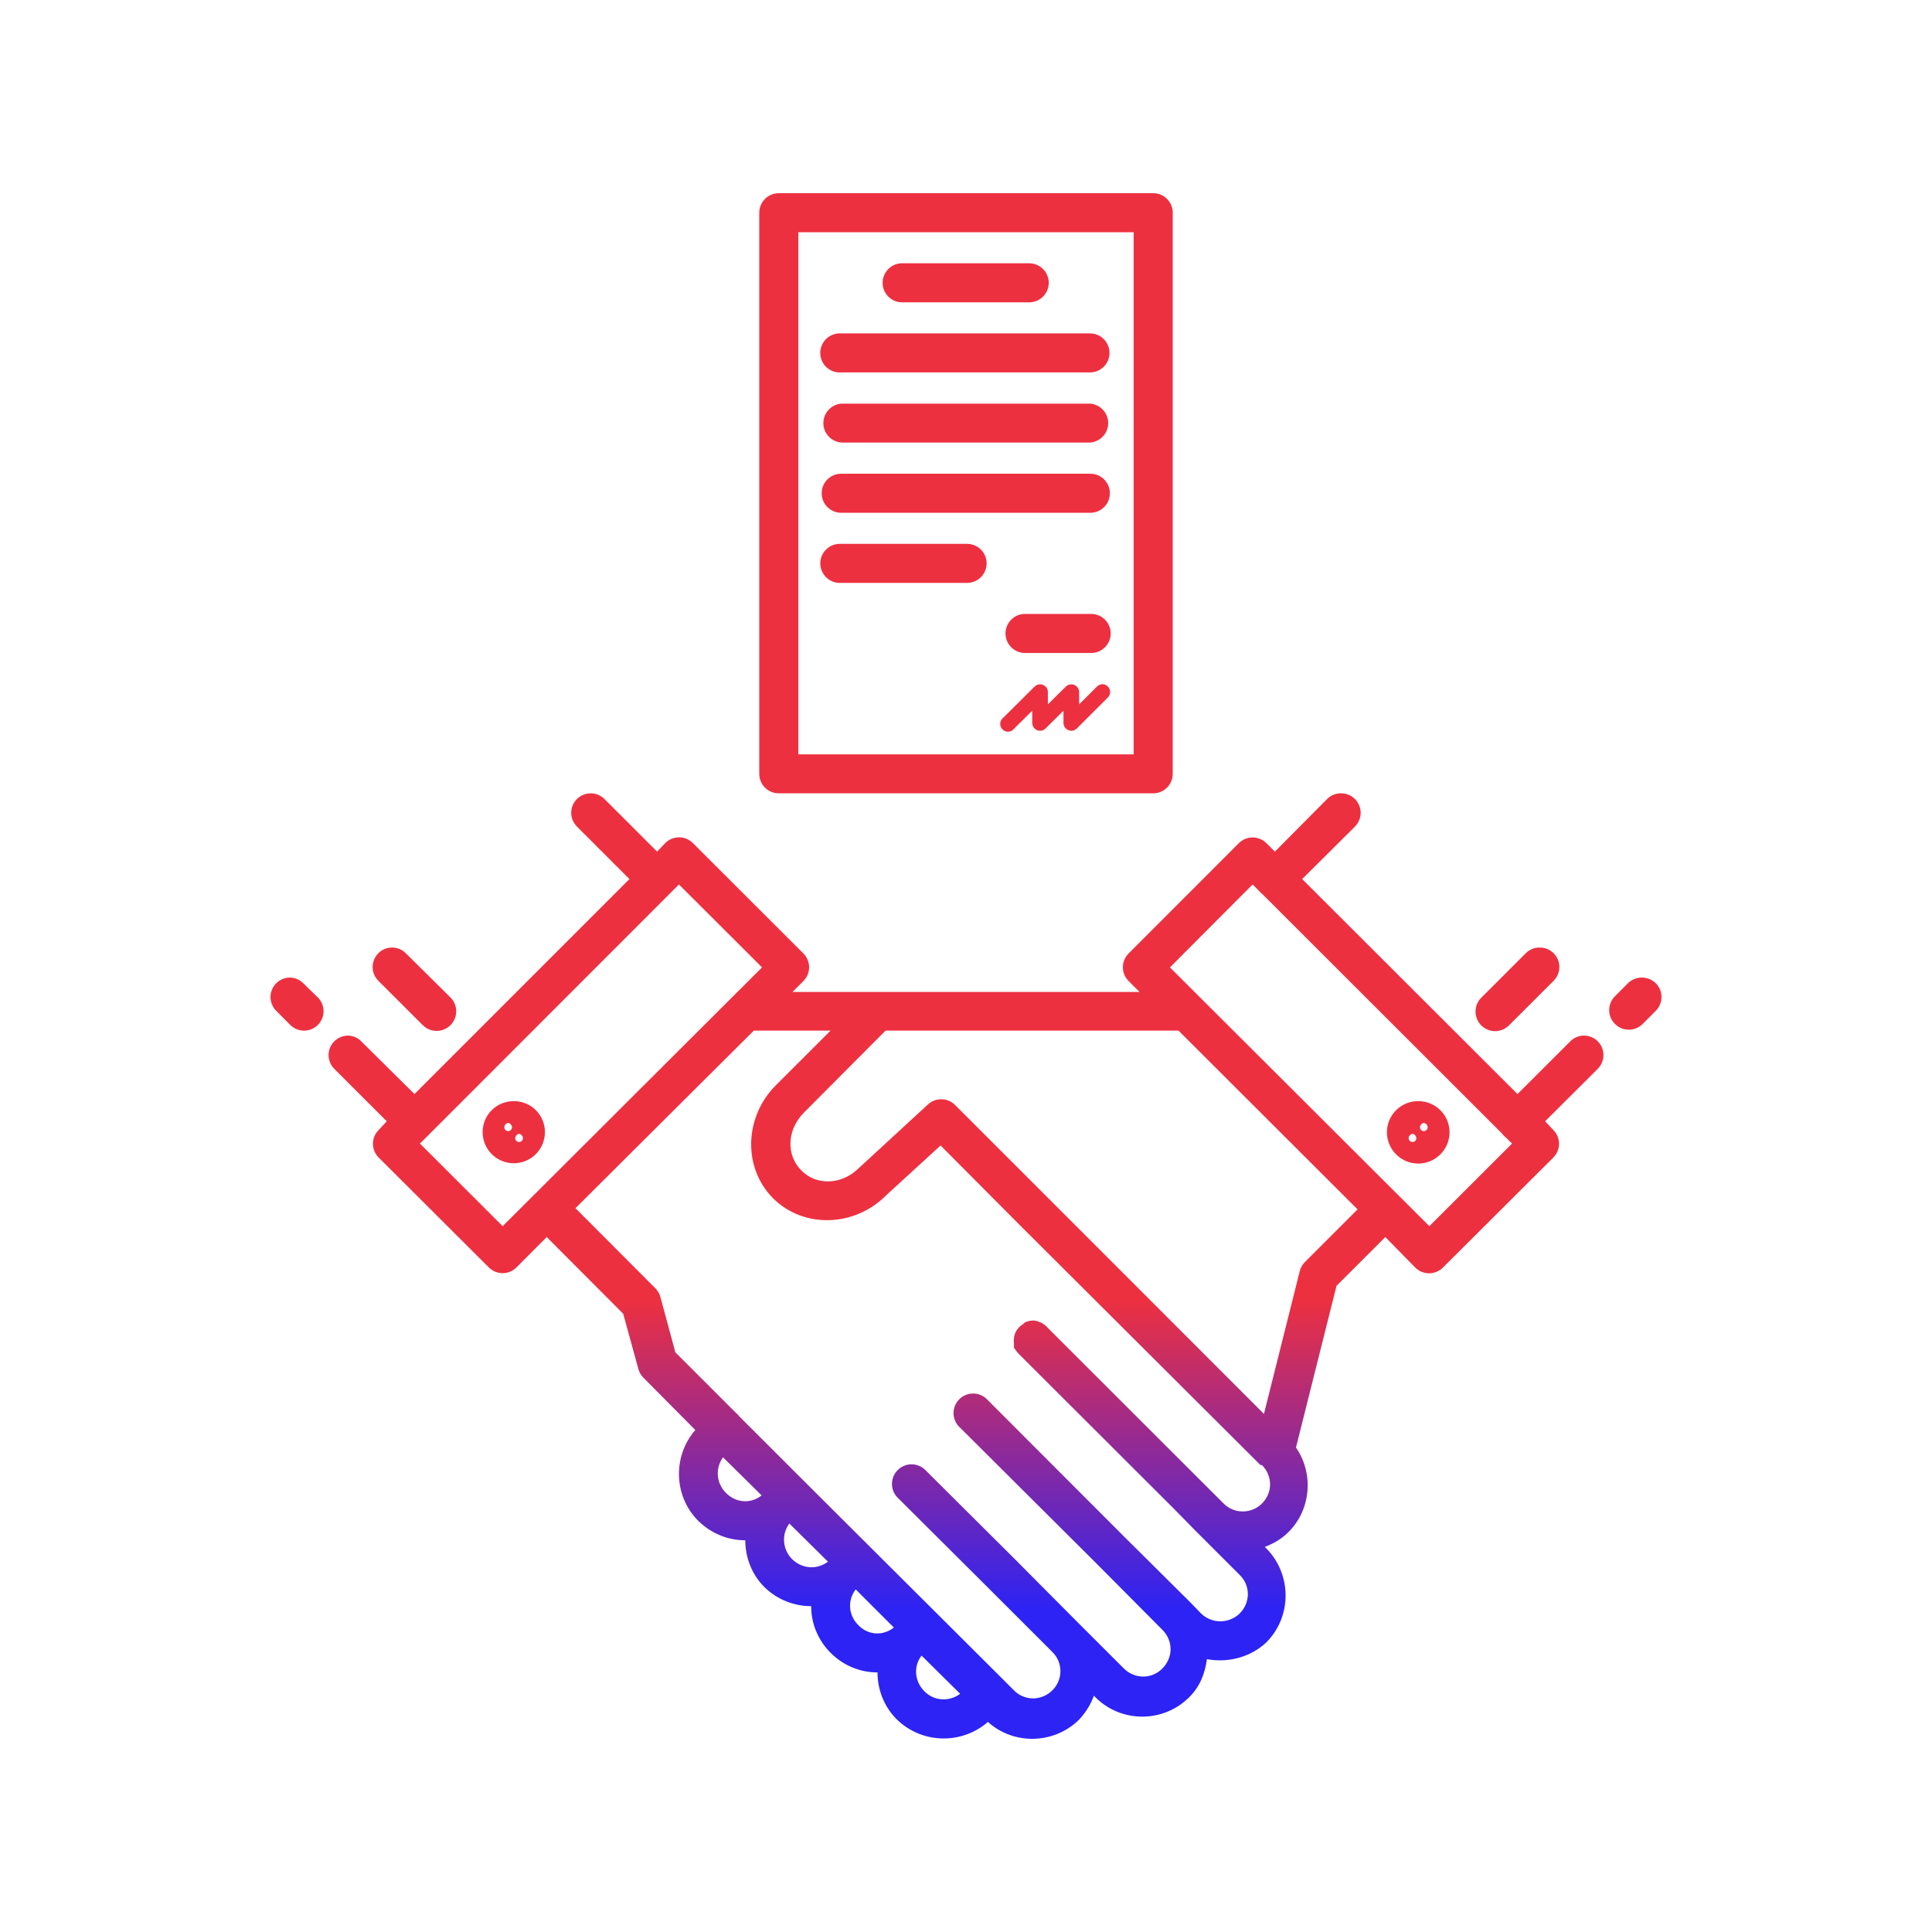
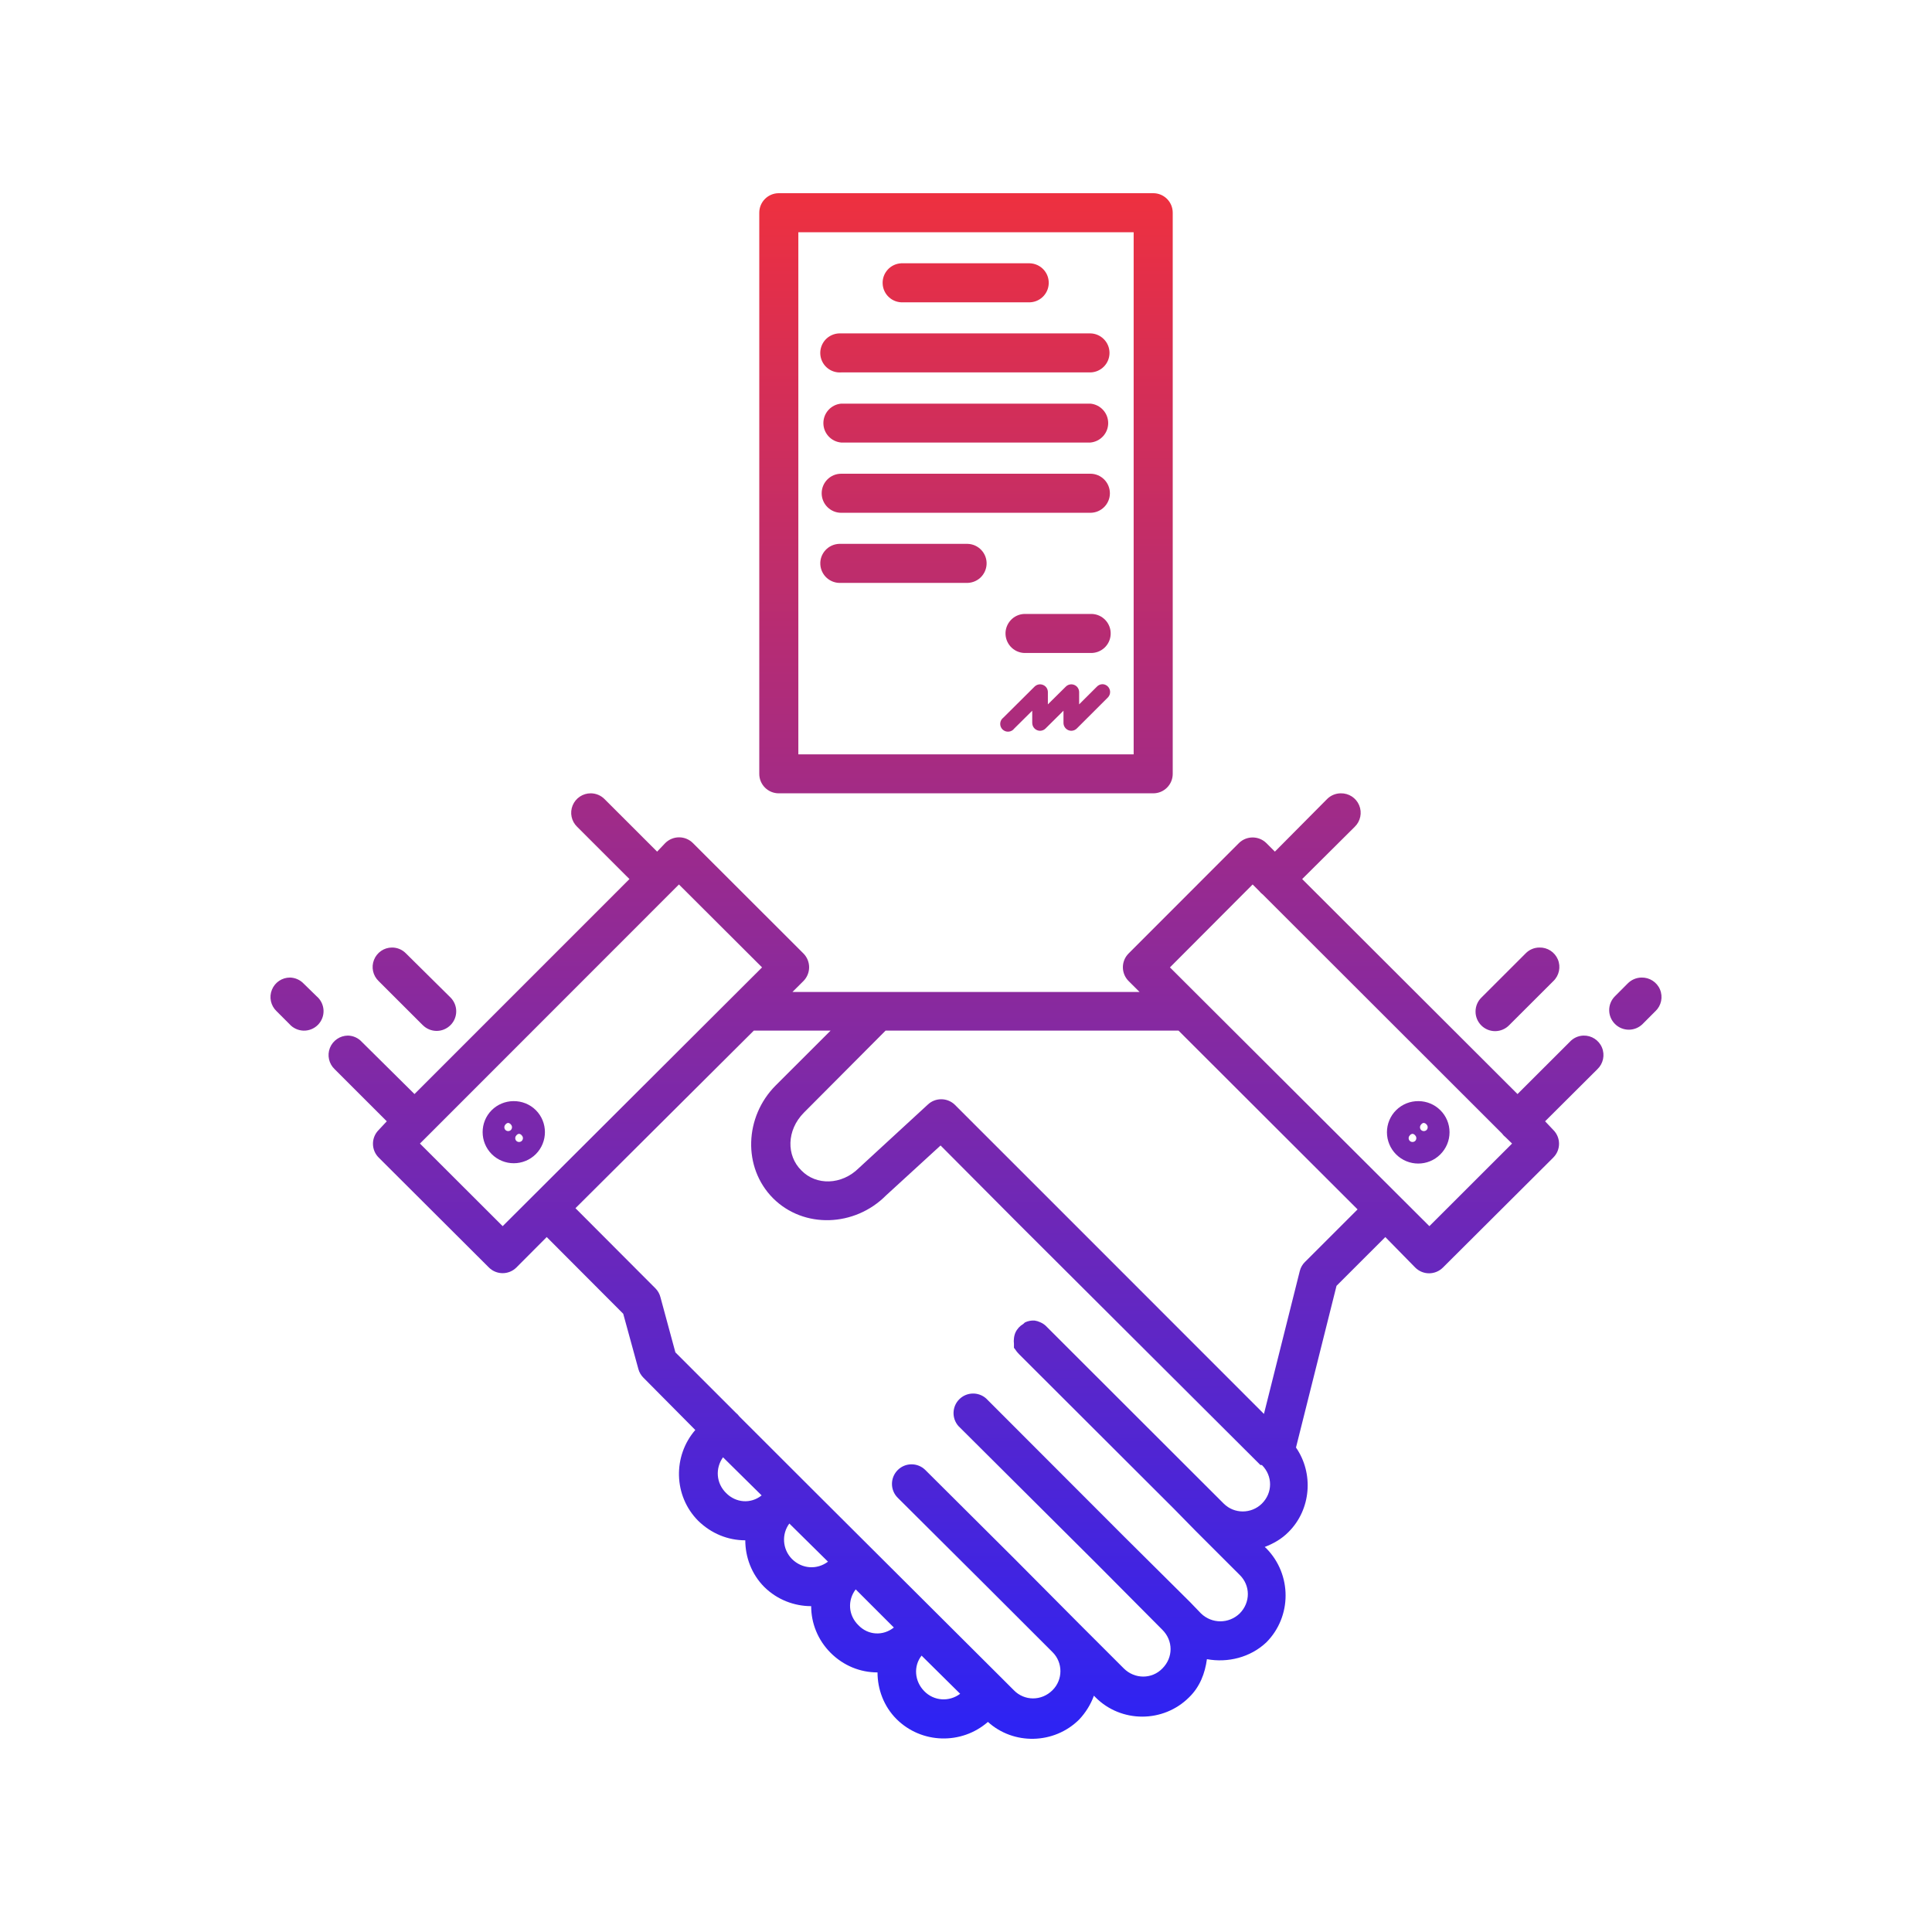
<svg xmlns="http://www.w3.org/2000/svg" width="50" height="50" viewBox="0 0 50 50" fill="none">
  <path d="M20.153 5C19.876 5.001 19.651 5.225 19.65 5.503V20.024C19.649 20.159 19.702 20.287 19.796 20.382C19.89 20.477 20.019 20.531 20.153 20.531H29.843H29.843C29.978 20.532 30.107 20.479 30.202 20.384C30.298 20.288 30.351 20.159 30.35 20.024V5.503C30.35 5.369 30.296 5.241 30.201 5.146C30.106 5.052 29.977 4.999 29.843 5L20.153 5ZM20.661 6.01H29.339V19.522H20.661V6.01ZM23.323 6.814C23.044 6.828 22.829 7.065 22.843 7.344C22.856 7.623 23.094 7.838 23.373 7.824H26.616H26.616C26.75 7.829 26.881 7.781 26.979 7.69C27.078 7.599 27.136 7.472 27.141 7.338C27.146 7.204 27.098 7.073 27.006 6.975C26.915 6.877 26.788 6.819 26.654 6.814C26.641 6.813 26.628 6.813 26.616 6.814H23.373H23.373C23.357 6.813 23.34 6.813 23.323 6.814ZM21.717 8.628C21.582 8.633 21.453 8.692 21.361 8.792C21.27 8.892 21.222 9.025 21.229 9.16C21.236 9.296 21.297 9.423 21.399 9.513C21.501 9.603 21.635 9.648 21.77 9.638H28.218C28.493 9.633 28.714 9.409 28.714 9.133C28.714 8.858 28.493 8.633 28.218 8.628H21.77C21.753 8.627 21.735 8.627 21.717 8.628ZM21.771 10.446H21.77C21.509 10.469 21.309 10.688 21.309 10.95C21.309 11.211 21.509 11.43 21.77 11.453H28.218C28.479 11.43 28.68 11.211 28.68 10.95C28.68 10.688 28.479 10.469 28.218 10.446H21.771ZM21.771 12.26H21.77C21.491 12.26 21.265 12.486 21.265 12.766C21.265 13.044 21.491 13.271 21.77 13.271H28.218C28.497 13.271 28.724 13.044 28.724 12.766C28.724 12.486 28.497 12.26 28.218 12.26H21.771ZM21.717 14.075C21.582 14.08 21.453 14.139 21.362 14.239C21.27 14.339 21.222 14.471 21.23 14.607C21.237 14.742 21.298 14.869 21.4 14.959C21.502 15.049 21.635 15.094 21.77 15.085H24.998C25.133 15.092 25.266 15.046 25.367 14.955C25.467 14.864 25.527 14.736 25.533 14.601C25.539 14.466 25.49 14.334 25.397 14.235C25.304 14.136 25.176 14.078 25.04 14.075C25.026 14.074 25.012 14.074 24.998 14.075H21.77C21.753 14.074 21.735 14.074 21.717 14.075ZM26.505 15.889C26.37 15.895 26.244 15.954 26.154 16.054C26.064 16.154 26.016 16.285 26.023 16.419C26.03 16.553 26.09 16.679 26.189 16.769C26.289 16.859 26.42 16.906 26.555 16.899H28.218H28.218C28.497 16.91 28.733 16.694 28.744 16.415C28.756 16.136 28.539 15.9 28.26 15.889C28.246 15.888 28.232 15.888 28.218 15.889H26.555H26.555C26.538 15.888 26.521 15.888 26.505 15.889ZM28.531 17.707C28.477 17.708 28.427 17.73 28.39 17.768L27.928 18.229V17.909C27.926 17.828 27.878 17.756 27.803 17.726C27.728 17.695 27.642 17.712 27.585 17.768L27.119 18.229V17.909H27.119C27.118 17.828 27.069 17.756 26.994 17.726C26.919 17.695 26.834 17.712 26.776 17.768L25.967 18.572C25.92 18.607 25.89 18.661 25.886 18.719C25.881 18.778 25.903 18.835 25.944 18.877C25.986 18.918 26.043 18.94 26.102 18.935C26.161 18.931 26.214 18.901 26.249 18.854L26.714 18.393V18.713L26.715 18.713C26.716 18.794 26.765 18.866 26.84 18.897C26.914 18.928 27 18.911 27.058 18.854L27.523 18.393V18.713C27.525 18.794 27.574 18.866 27.649 18.897C27.723 18.928 27.809 18.911 27.867 18.854L28.672 18.05V18.05C28.728 17.992 28.745 17.907 28.714 17.832C28.684 17.757 28.611 17.708 28.531 17.707ZM15.29 20.531C15.084 20.53 14.898 20.654 14.82 20.844C14.742 21.034 14.787 21.253 14.935 21.396L16.29 22.75L10.727 28.314L9.365 26.965C9.272 26.863 9.141 26.803 9.003 26.801C8.798 26.803 8.614 26.929 8.538 27.12C8.463 27.311 8.511 27.528 8.66 27.67L10.01 29.019L9.8 29.244C9.603 29.441 9.603 29.76 9.8 29.957L12.654 32.804C12.85 32.998 13.167 32.998 13.363 32.804L14.149 32.015L16.129 34L16.522 35.434H16.522C16.545 35.517 16.59 35.593 16.652 35.655L17.994 37.008C17.41 37.682 17.429 38.712 18.067 39.356C18.41 39.691 18.841 39.863 19.288 39.863C19.288 40.294 19.448 40.739 19.78 41.071C20.116 41.403 20.558 41.567 20.993 41.567C20.993 42.009 21.165 42.443 21.496 42.775C21.832 43.11 22.263 43.282 22.71 43.282C22.71 43.713 22.87 44.159 23.202 44.49C23.85 45.134 24.888 45.157 25.567 44.563C26.23 45.165 27.279 45.146 27.928 44.502C28.1 44.319 28.229 44.109 28.31 43.884L28.351 43.926C29.015 44.593 30.106 44.593 30.774 43.926C31.056 43.652 31.186 43.301 31.235 42.939C31.773 43.038 32.357 42.897 32.773 42.504C33.437 41.837 33.437 40.747 32.773 40.072L32.731 40.035C32.952 39.95 33.166 39.832 33.346 39.649C33.933 39.066 34.002 38.129 33.54 37.462L34.589 33.277L35.852 32.015L36.626 32.804V32.804C36.721 32.899 36.85 32.953 36.984 32.953C37.119 32.953 37.248 32.899 37.343 32.804L40.201 29.956H40.2C40.397 29.76 40.397 29.441 40.2 29.244L39.987 29.019L41.341 27.67C41.492 27.526 41.539 27.304 41.459 27.111C41.379 26.918 41.188 26.795 40.979 26.801C40.843 26.805 40.715 26.865 40.624 26.965L39.273 28.314L33.7 22.75L35.062 21.396H35.062C35.21 21.252 35.255 21.031 35.175 20.84C35.095 20.649 34.907 20.527 34.699 20.531C34.566 20.532 34.438 20.585 34.344 20.68L32.994 22.04L32.773 21.819C32.576 21.625 32.26 21.625 32.063 21.819L29.21 24.674H29.21C29.114 24.769 29.06 24.898 29.06 25.032C29.06 25.167 29.114 25.296 29.21 25.391L29.492 25.672H22.717H22.717C22.705 25.672 22.692 25.672 22.679 25.672H20.509L20.791 25.391C20.886 25.296 20.94 25.167 20.94 25.032C20.94 24.898 20.886 24.769 20.791 24.674L17.933 21.819C17.839 21.724 17.709 21.67 17.575 21.67C17.44 21.67 17.311 21.724 17.216 21.819L17.006 22.04L15.645 20.68C15.551 20.585 15.423 20.532 15.29 20.531L15.29 20.531ZM17.571 22.89L19.722 25.036L13.009 31.733L10.868 29.595L11.09 29.374L17.571 22.89ZM32.418 22.89L32.59 23.062H32.59C32.616 23.095 32.647 23.124 32.681 23.15L38.869 29.332V29.332C38.897 29.371 38.93 29.405 38.968 29.435L39.132 29.595L36.992 31.733L30.278 25.036L32.418 22.89ZM10.143 24.522C9.938 24.523 9.754 24.65 9.679 24.841C9.603 25.032 9.651 25.249 9.8 25.391L10.94 26.53H10.941C11.036 26.626 11.165 26.679 11.299 26.68C11.434 26.68 11.563 26.626 11.658 26.531C11.754 26.436 11.807 26.307 11.807 26.172C11.807 26.038 11.753 25.909 11.658 25.814L10.506 24.674C10.411 24.576 10.28 24.521 10.143 24.522ZM39.838 24.522C39.703 24.523 39.576 24.578 39.483 24.674L38.342 25.814H38.342C38.244 25.908 38.188 26.038 38.187 26.174C38.185 26.31 38.239 26.441 38.335 26.537C38.431 26.634 38.562 26.687 38.698 26.686C38.835 26.684 38.965 26.628 39.059 26.53L40.2 25.391C40.351 25.247 40.398 25.024 40.318 24.832C40.237 24.639 40.047 24.516 39.838 24.522ZM7.507 25.299C7.3 25.298 7.114 25.423 7.037 25.615C6.959 25.806 7.007 26.026 7.156 26.168L7.488 26.5C7.58 26.606 7.713 26.668 7.854 26.673C7.994 26.677 8.13 26.622 8.229 26.522C8.327 26.422 8.38 26.285 8.373 26.145C8.366 26.005 8.301 25.873 8.194 25.783L7.862 25.459H7.862C7.77 25.361 7.642 25.303 7.507 25.299ZM42.481 25.299C42.348 25.301 42.22 25.356 42.126 25.451L41.795 25.783V25.783C41.596 25.981 41.596 26.302 41.795 26.5C41.993 26.698 42.314 26.698 42.512 26.5L42.843 26.168H42.844C42.995 26.024 43.041 25.802 42.961 25.609C42.881 25.417 42.69 25.294 42.481 25.299ZM19.509 26.672H21.496L20.073 28.093C19.268 28.902 19.215 30.212 20.005 31.009C20.802 31.806 22.122 31.752 22.931 30.937L24.342 29.645L26.352 31.665L32.62 37.915L32.62 37.915C32.633 37.915 32.645 37.915 32.658 37.915C32.94 38.197 32.94 38.632 32.658 38.913C32.383 39.184 31.941 39.184 31.67 38.913L31.094 38.338L27.096 34.344H27.096C27.084 34.33 27.071 34.318 27.058 34.306C27.042 34.292 27.026 34.279 27.008 34.267C26.98 34.248 26.949 34.231 26.917 34.218C26.872 34.197 26.825 34.183 26.776 34.176C26.689 34.17 26.602 34.187 26.524 34.225C26.509 34.237 26.495 34.25 26.482 34.264C26.394 34.315 26.323 34.392 26.28 34.485C26.259 34.533 26.246 34.585 26.241 34.637C26.235 34.684 26.235 34.731 26.241 34.778C26.241 34.795 26.241 34.811 26.241 34.828C26.241 34.846 26.241 34.864 26.241 34.881C26.253 34.898 26.266 34.915 26.28 34.931C26.297 34.959 26.318 34.986 26.341 35.011C26.353 35.025 26.366 35.039 26.379 35.052L30.377 39.043L30.942 39.619L32.082 40.758C32.365 41.032 32.365 41.475 32.082 41.757C31.8 42.027 31.365 42.027 31.083 41.757L30.8 41.463L29.084 39.759L25.521 36.192V36.192C25.321 36.015 25.017 36.023 24.827 36.212C24.637 36.4 24.627 36.704 24.803 36.905L28.378 40.465L30.083 42.18C30.365 42.462 30.365 42.896 30.083 43.179C29.812 43.46 29.366 43.46 29.084 43.179L27.943 42.039L26.238 40.324L23.949 38.045C23.751 37.847 23.43 37.847 23.233 38.045C23.035 38.243 23.034 38.563 23.232 38.761L25.521 41.04L27.238 42.756C27.512 43.026 27.512 43.472 27.238 43.743C26.955 44.025 26.513 44.025 26.238 43.743L25.956 43.461L21.092 38.613L19.131 36.654V36.653C19.106 36.619 19.076 36.589 19.043 36.562L17.479 34.999L17.094 33.578C17.073 33.49 17.028 33.409 16.965 33.345L14.893 31.268L19.509 26.672ZM22.919 26.672H30.5L35.134 31.299L33.78 32.652V32.651C33.711 32.717 33.662 32.8 33.639 32.891L32.711 36.592L27.069 30.948L24.708 28.588C24.513 28.402 24.205 28.402 24.01 28.588L22.225 30.231C21.779 30.673 21.122 30.684 20.741 30.292C20.348 29.907 20.355 29.252 20.802 28.798L22.919 26.672ZM13.283 28.497C13.074 28.5 12.875 28.583 12.726 28.73C12.412 29.044 12.412 29.554 12.726 29.869C13.041 30.183 13.551 30.183 13.867 29.869C14.181 29.554 14.181 29.044 13.867 28.73C13.712 28.576 13.501 28.493 13.283 28.497ZM36.717 28.497C36.499 28.493 36.289 28.576 36.133 28.73C35.98 28.881 35.894 29.087 35.894 29.303C35.894 29.519 35.98 29.725 36.133 29.877C36.449 30.191 36.959 30.191 37.274 29.877C37.428 29.725 37.514 29.519 37.514 29.303C37.514 29.087 37.428 28.881 37.274 28.73C37.126 28.583 36.926 28.5 36.717 28.497ZM13.149 29.061C13.179 29.064 13.205 29.079 13.222 29.103C13.26 29.142 13.26 29.205 13.222 29.244C13.183 29.282 13.12 29.282 13.081 29.244C13.043 29.205 13.043 29.142 13.081 29.103C13.097 29.08 13.122 29.065 13.149 29.061ZM36.839 29.061C36.871 29.061 36.901 29.077 36.92 29.103C36.958 29.142 36.958 29.205 36.92 29.244C36.88 29.282 36.818 29.282 36.778 29.244C36.74 29.205 36.74 29.142 36.778 29.103C36.793 29.082 36.814 29.067 36.839 29.061ZM13.432 29.343C13.461 29.346 13.487 29.361 13.504 29.385C13.543 29.424 13.543 29.487 13.504 29.526C13.465 29.564 13.402 29.564 13.363 29.526C13.325 29.487 13.325 29.424 13.363 29.385C13.379 29.362 13.404 29.347 13.432 29.343ZM36.557 29.343C36.585 29.347 36.609 29.362 36.626 29.385C36.664 29.424 36.664 29.487 36.626 29.526C36.587 29.564 36.524 29.564 36.485 29.526C36.446 29.487 36.446 29.424 36.485 29.385C36.502 29.361 36.528 29.346 36.557 29.343ZM18.711 37.714L19.711 38.701C19.429 38.926 19.044 38.895 18.792 38.64C18.529 38.381 18.51 37.996 18.712 37.714L18.711 37.714ZM20.428 39.429L21.428 40.416C21.145 40.629 20.76 40.607 20.497 40.348C20.245 40.092 20.226 39.7 20.428 39.429L20.428 39.429ZM22.145 41.133L23.133 42.12C22.851 42.344 22.465 42.322 22.214 42.059C21.951 41.8 21.931 41.415 22.145 41.133L22.145 41.133ZM23.85 42.847L24.849 43.835C24.567 44.048 24.17 44.026 23.919 43.766C23.667 43.511 23.636 43.119 23.85 42.848L23.85 42.847Z" fill="url(#paint0_linear_4896_12130)" />
  <defs>
-     <linearGradient id="paint0_linear_4896_12130" x1="36.396" y1="33.64" x2="36.396" y2="41.651" gradientUnits="userSpaceOnUse">
+     <linearGradient id="paint0_linear_4896_12130" x1="0" y1="0" x2="0" y2="1" gradientUnits="objectBoundingBox">
      <stop stop-color="#ED3040" />
      <stop offset="1" stop-color="#2D23F4" />
    </linearGradient>
  </defs>
</svg>
